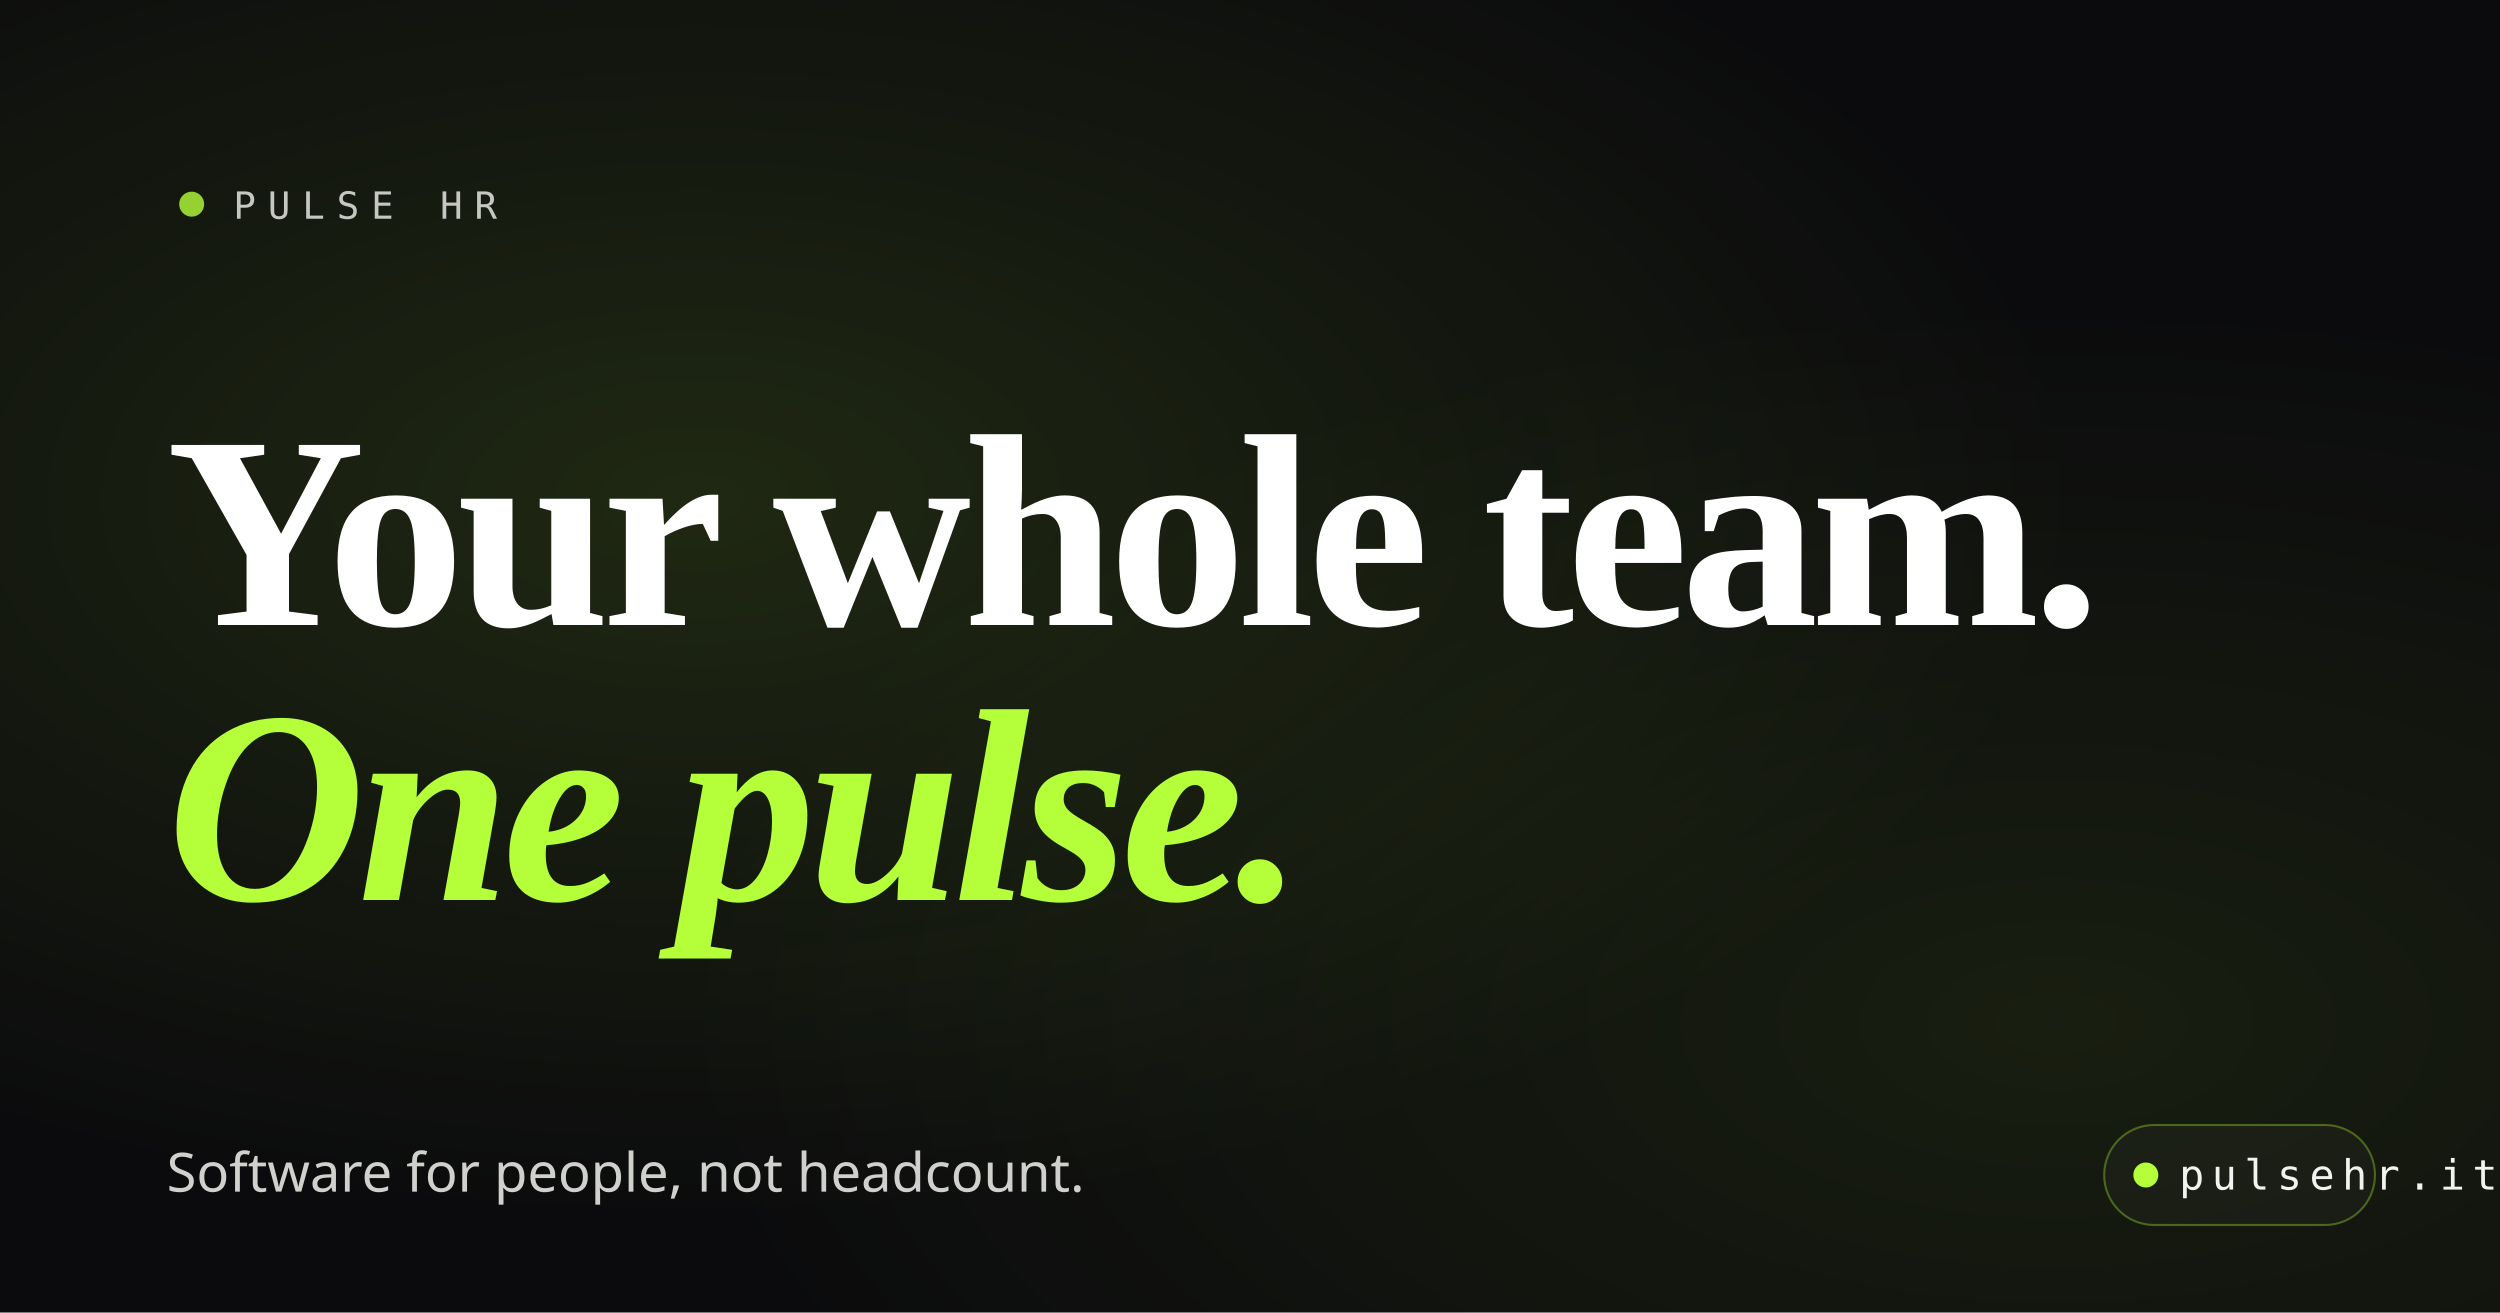
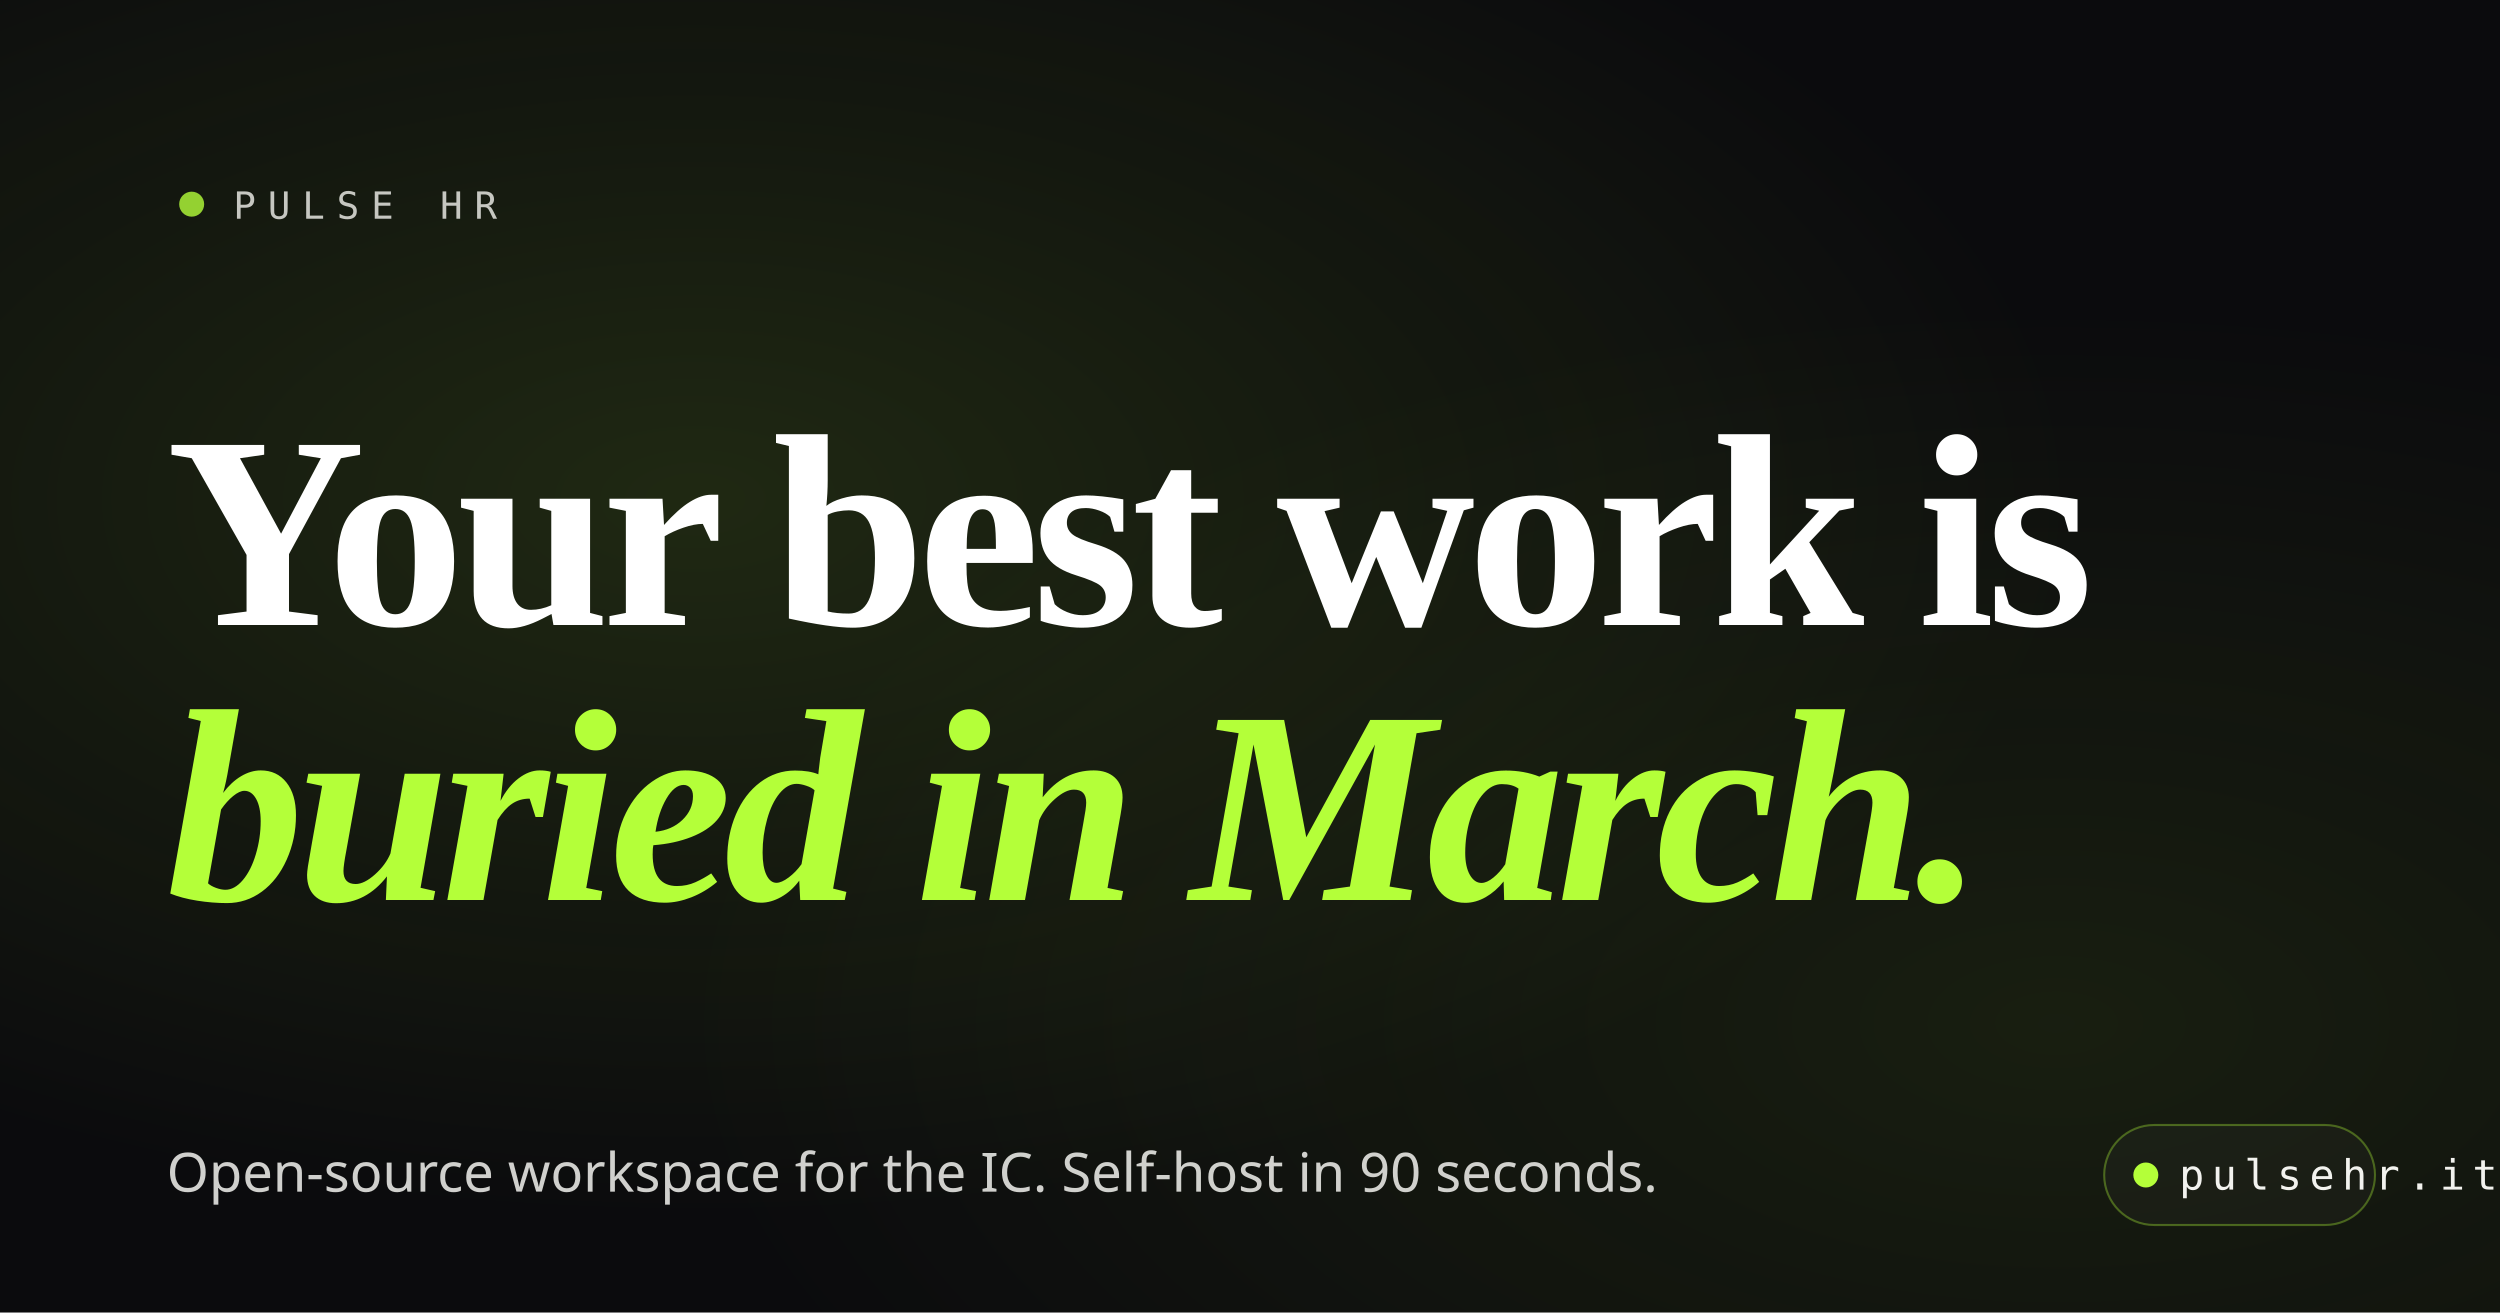
- <svg xmlns="http://www.w3.org/2000/svg" viewBox="0 0 1200 630" width="1200" height="630" role="img" aria-label="Your whole team. One pulse. — Pulse HR">
+ <svg xmlns="http://www.w3.org/2000/svg" viewBox="0 0 1200 630" width="1200" height="630" role="img" aria-label="Your best work is buried in March. — Pulse HR">
  <defs>
    <radialGradient id="g1" cx="28%" cy="38%" r="55%">
      <stop offset="0%" stop-color="#b4ff39" stop-opacity="0.12" />
      <stop offset="100%" stop-color="#b4ff39" stop-opacity="0" />
    </radialGradient>
    <radialGradient id="g2" cx="82%" cy="78%" r="55%">
      <stop offset="0%" stop-color="#b4ff39" stop-opacity="0.08" />
      <stop offset="100%" stop-color="#b4ff39" stop-opacity="0" />
    </radialGradient>
  </defs>
  <rect width="1200" height="630" fill="#0b0b0d" />
  <rect width="1200" height="630" fill="url(#g1)" />
  <rect width="1200" height="630" fill="url(#g2)" />
  <g font-family="'Geist Mono', ui-monospace, monospace" font-size="18" letter-spacing="5.7" fill="#f2f2ee" opacity="0.8">
    <circle cx="92" cy="98" r="6" fill="#b4ff39" />
    <text x="112" y="105" text-transform="uppercase">PULSE HR</text>
  </g>
  <g font-family="'Fraunces', 'Times New Roman', serif" font-weight="600" fill="#ffffff" font-size="132" letter-spacing="-3.7">
-     <text x="80" y="300">Your whole team.</text>
-     <text x="80" y="432" fill="#b4ff39" font-style="italic">One pulse.</text>
+     <text x="80" y="300">Your best work is</text>
+     <text x="80" y="432" fill="#b4ff39" font-style="italic">buried in March.</text>
  </g>
  <g font-family="'Geist', system-ui, sans-serif" font-size="26" fill="#f2f2ee" opacity="0.85">
-     <text x="80" y="572">Software for people, not headcount.</text>
+     <text x="80" y="572">Open-source workspace for the IC. Self-host in 90 seconds.</text>
  </g>
  <g font-family="'Geist Mono', ui-monospace, monospace" font-size="20" letter-spacing="3.6" fill="#f2f2ee">
    <rect x="1010" y="540" width="130" height="48" rx="24" fill="rgba(255,255,255,0.025)" stroke="#b4ff39" stroke-opacity="0.33" />
    <circle cx="1030" cy="564" r="6" fill="#b4ff39" />
    <text x="1046" y="571" text-transform="uppercase">pulsehr.it</text>
  </g>
</svg>
